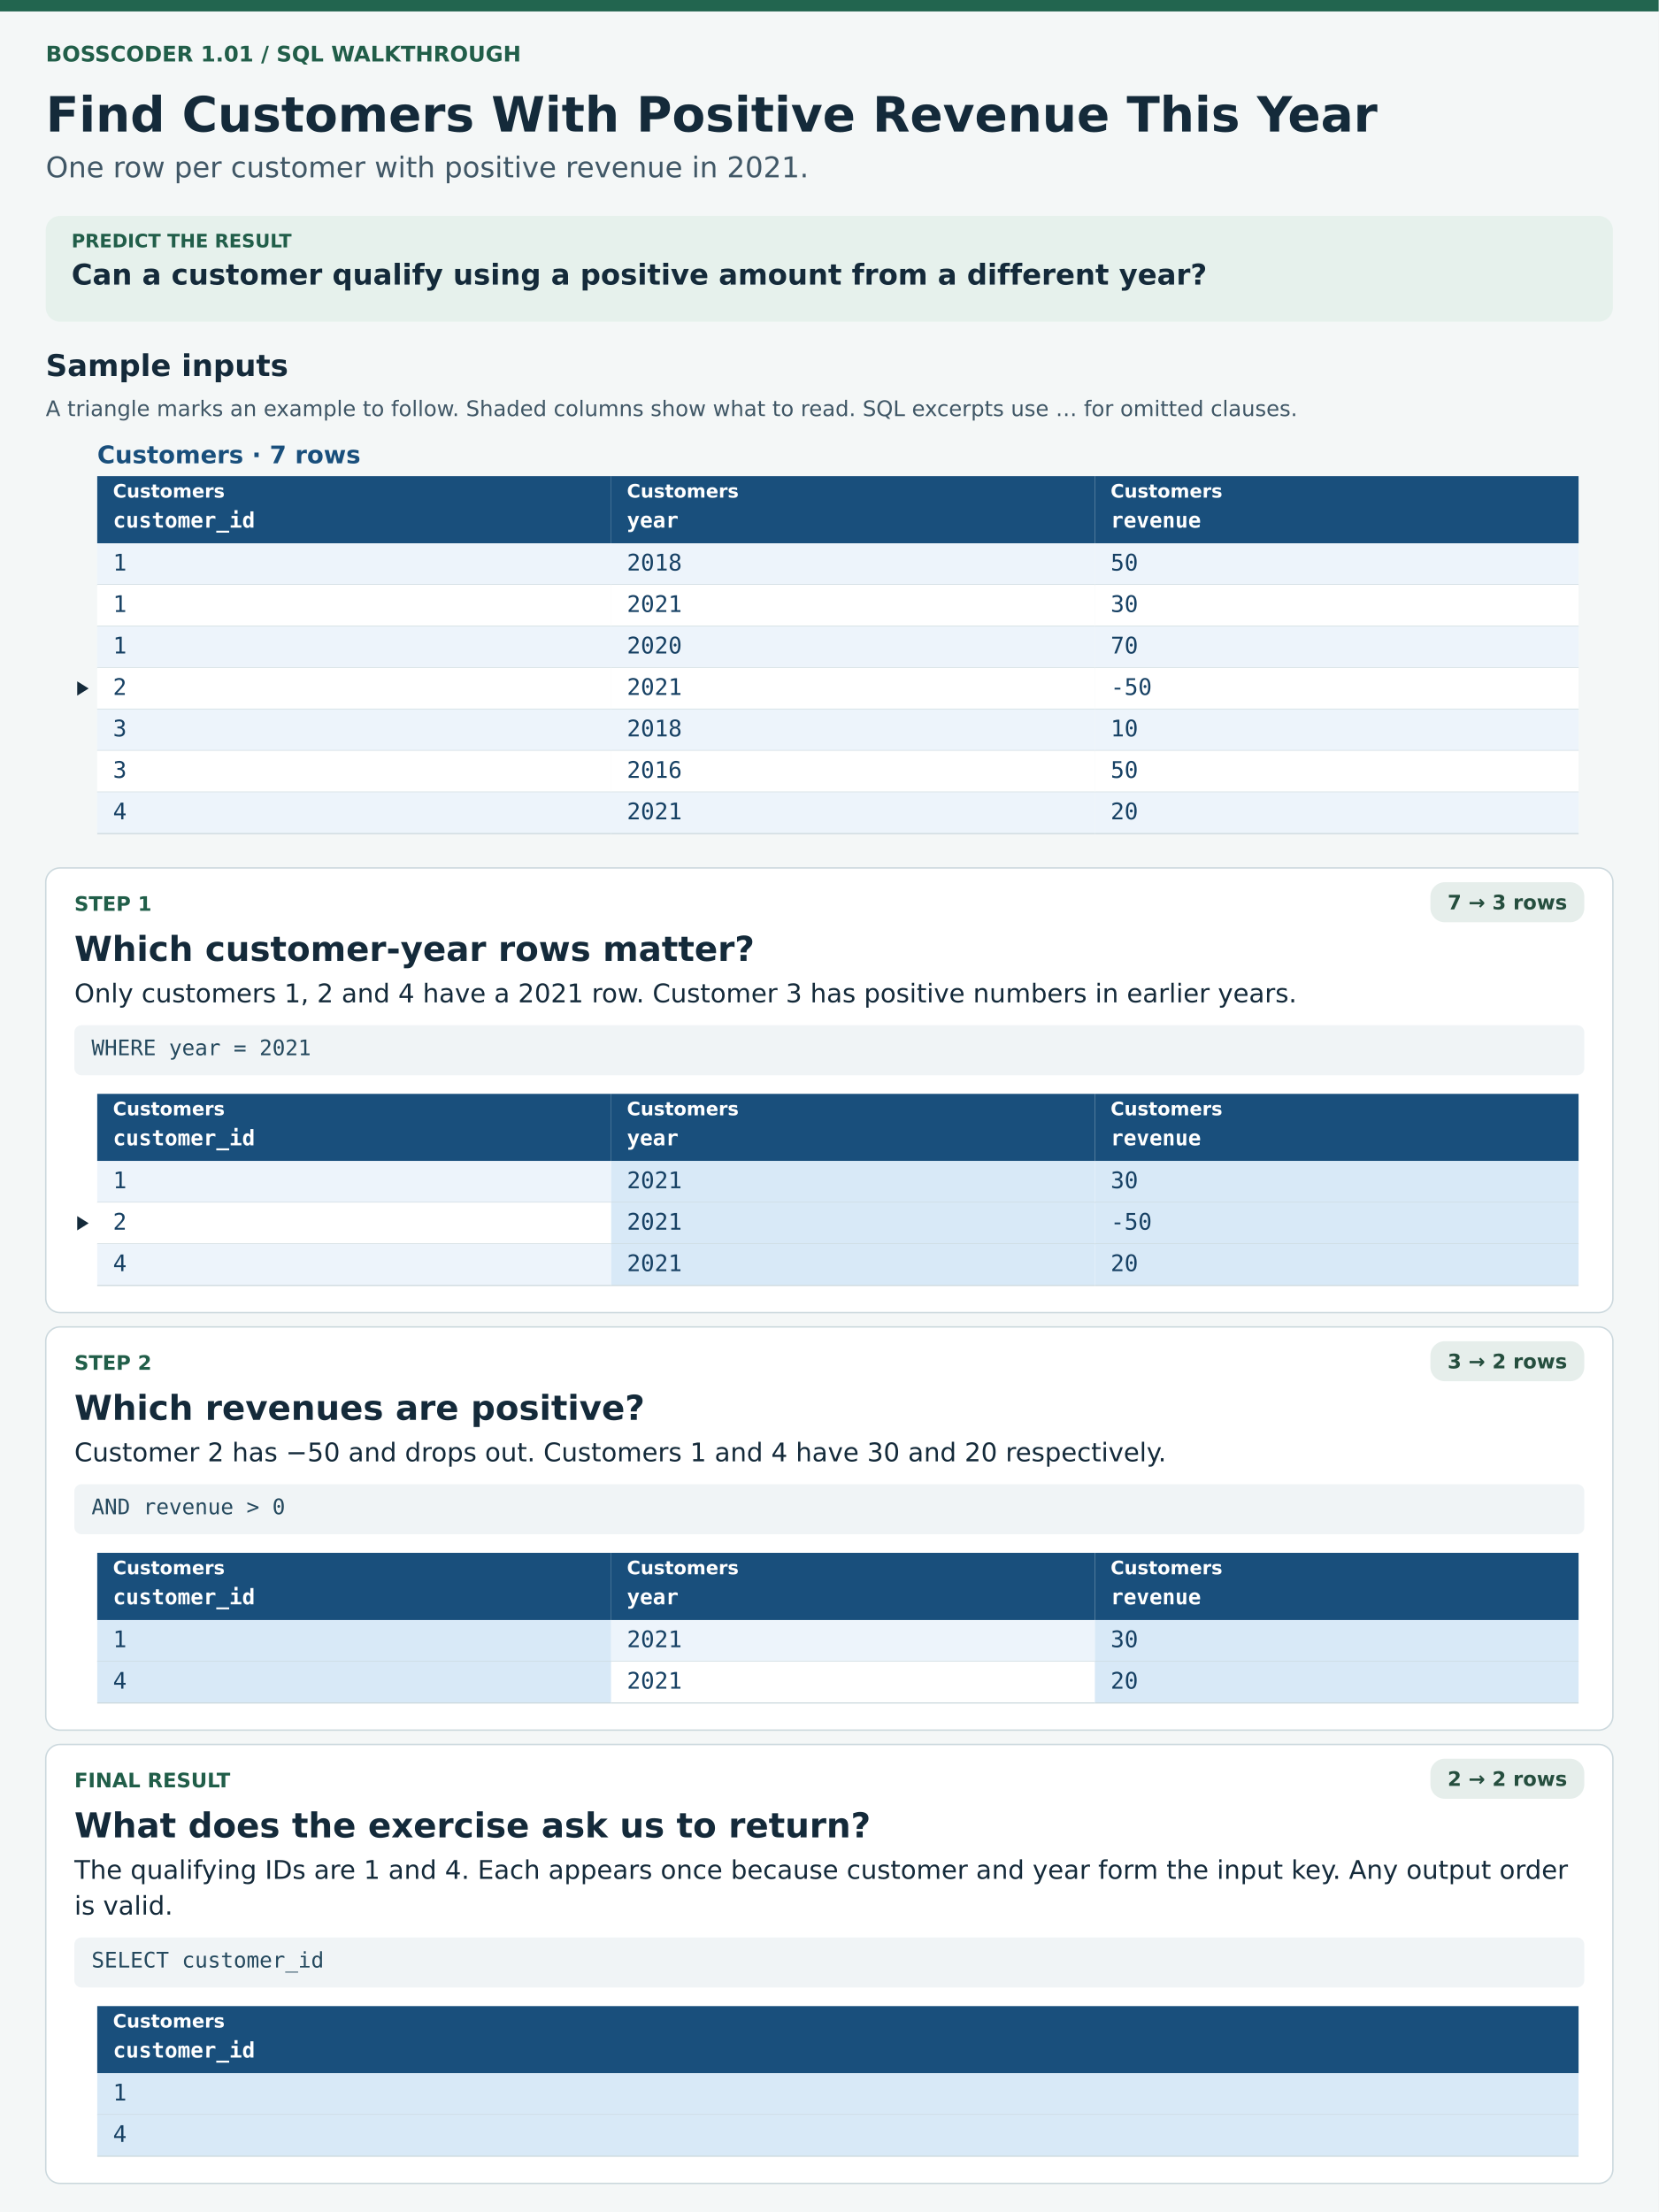
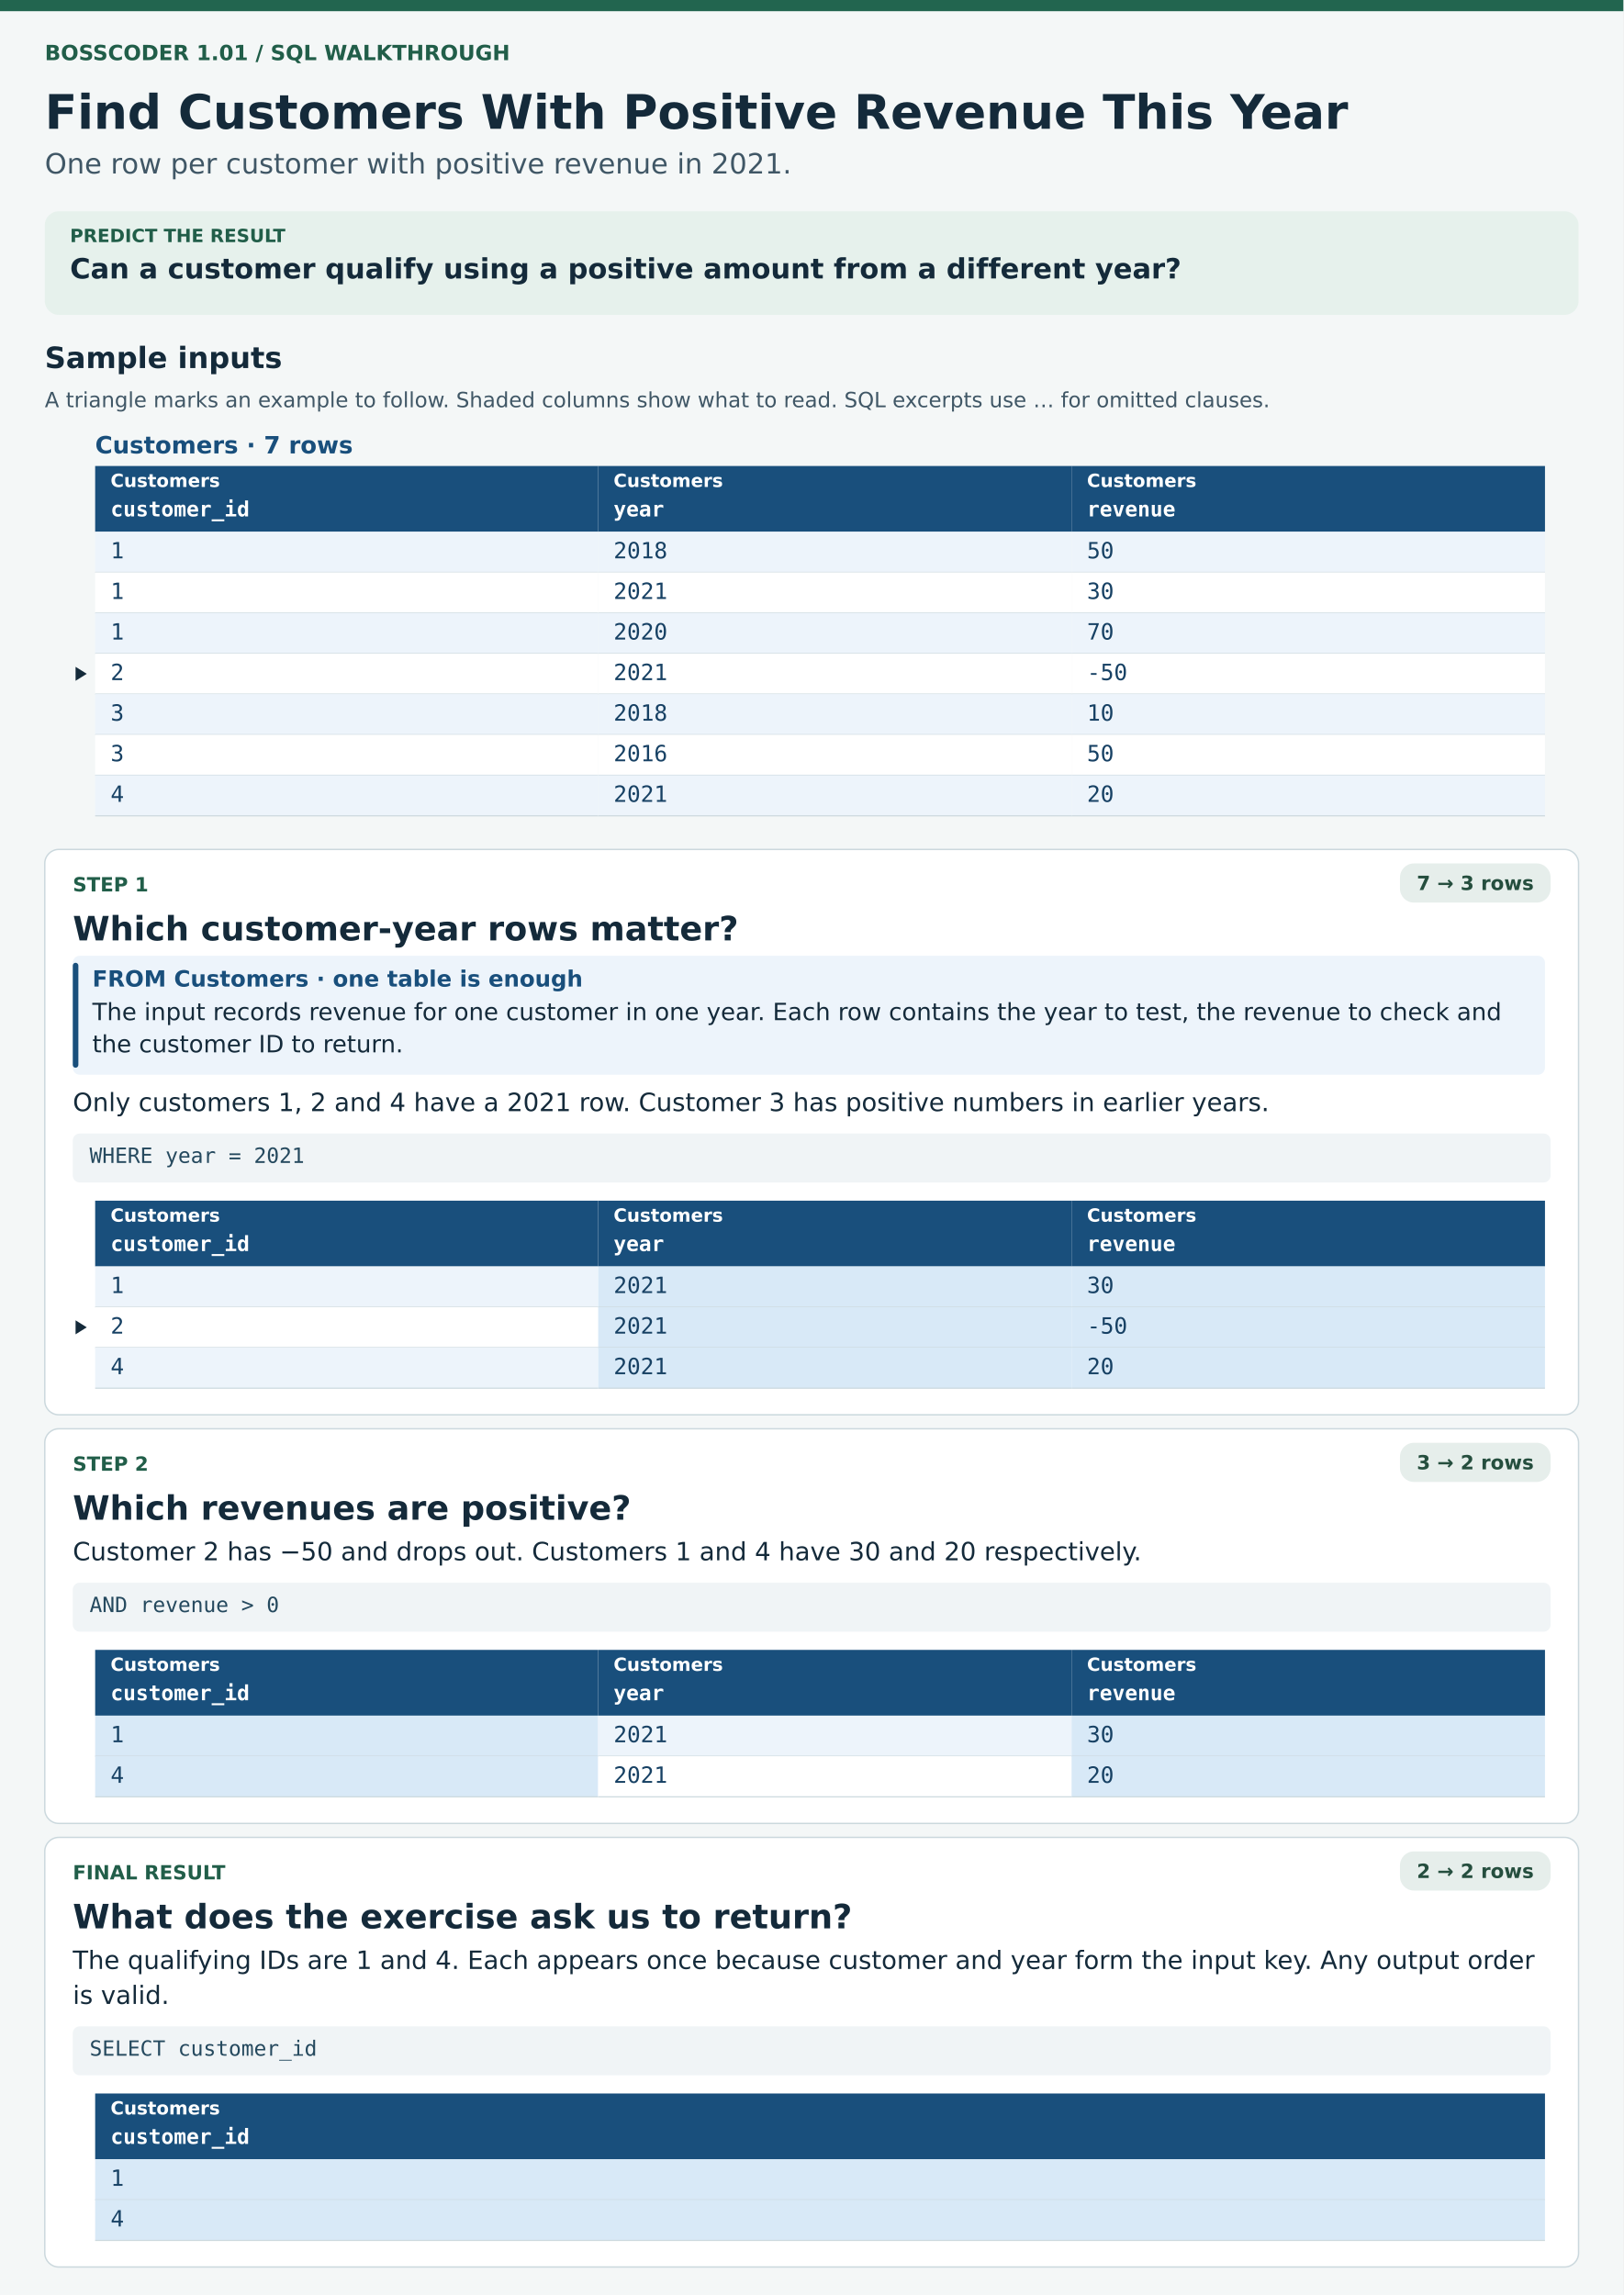
- <svg xmlns="http://www.w3.org/2000/svg" width="1160" height="1547" viewBox="0 0 1160 1547" role="img" aria-labelledby="title desc">
-   <rect width="1160" height="1547" fill="#f4f7f7" />
+ <svg xmlns="http://www.w3.org/2000/svg" width="1160" height="1640" viewBox="0 0 1160 1640" role="img" aria-labelledby="title desc">
+   <rect width="1160" height="1640" fill="#f4f7f7" />
  <rect x="0" y="0" width="1160" height="8" rx="0" fill="#22654f" />
  <text x="32" y="43" font-family="DejaVu Sans, sans-serif" font-size="15" fill="#215e49" font-weight="700">BOSSCODER  1.01    /    SQL WALKTHROUGH</text>
  <text x="32" y="92" font-family="DejaVu Sans, sans-serif" font-size="34" fill="#142a3a" font-weight="700">Find Customers With Positive Revenue This Year</text>
  <text x="32" y="124" font-family="DejaVu Sans, sans-serif" font-size="20" fill="#405766">One row per customer with positive revenue in 2021.</text>
  <rect x="32" y="151" width="1096" height="74" rx="10" fill="#e6f1ec" />
  <text x="50" y="173" font-family="DejaVu Sans, sans-serif" font-size="13" fill="#215e49" font-weight="700">PREDICT THE RESULT</text>
  <text x="50" y="199" font-family="DejaVu Sans, sans-serif" font-size="20" fill="#142a3a" font-weight="700">Can a customer qualify using a positive amount from a different year?</text>
  <text x="32" y="263" font-family="DejaVu Sans, sans-serif" font-size="21" fill="#142a3a" font-weight="700">Sample inputs</text>
  <text x="32" y="291" font-family="DejaVu Sans, sans-serif" font-size="15" fill="#405766">A triangle marks an example to follow. Shaded columns show what to read. SQL excerpts use … for omitted clauses.</text>
  <text x="68" y="324" font-family="DejaVu Sans, sans-serif" font-size="17" fill="#194f7c" font-weight="700">Customers  ·  7 rows</text>
  <rect x="68" y="333" width="359.438" height="47" rx="0" fill="#194f7c" />
  <text x="79" y="348" font-family="DejaVu Sans, sans-serif" font-size="13" fill="#ffffff" font-weight="700">Customers</text>
  <text x="79" y="369" font-family="DejaVu Sans Mono, monospace" font-size="15" fill="#ffffff" font-weight="700">customer_id</text>
  <rect x="427.438" y="333" width="338.281" height="47" rx="0" fill="#194f7c" />
  <text x="438.438" y="348" font-family="DejaVu Sans, sans-serif" font-size="13" fill="#ffffff" font-weight="700">Customers</text>
  <text x="438.438" y="369" font-family="DejaVu Sans Mono, monospace" font-size="15" fill="#ffffff" font-weight="700">year</text>
  <rect x="765.719" y="333" width="338.281" height="47" rx="0" fill="#194f7c" />
  <text x="776.719" y="348" font-family="DejaVu Sans, sans-serif" font-size="13" fill="#ffffff" font-weight="700">Customers</text>
  <text x="776.719" y="369" font-family="DejaVu Sans Mono, monospace" font-size="15" fill="#ffffff" font-weight="700">revenue</text>
  <rect x="68" y="380" width="359.438" height="29" rx="0" fill="#edf4fb" />
  <text x="79" y="399" font-family="DejaVu Sans Mono, monospace" font-size="16" fill="#174164">1</text>
  <path d="M68 409L427.438 409" fill="none" stroke="#cbd8dd" stroke-width="0.8" />
  <rect x="427.438" y="380" width="338.281" height="29" rx="0" fill="#edf4fb" />
  <text x="438.438" y="399" font-family="DejaVu Sans Mono, monospace" font-size="16" fill="#174164">2018</text>
  <path d="M427.438 409L765.719 409" fill="none" stroke="#cbd8dd" stroke-width="0.8" />
  <rect x="765.719" y="380" width="338.281" height="29" rx="0" fill="#edf4fb" />
  <text x="776.719" y="399" font-family="DejaVu Sans Mono, monospace" font-size="16" fill="#174164">50</text>
  <path d="M765.719 409L1104 409" fill="none" stroke="#cbd8dd" stroke-width="0.8" />
  <rect x="68" y="409" width="359.438" height="29" rx="0" fill="#ffffff" />
  <text x="79" y="428" font-family="DejaVu Sans Mono, monospace" font-size="16" fill="#174164">1</text>
  <path d="M68 438L427.438 438" fill="none" stroke="#cbd8dd" stroke-width="0.8" />
  <rect x="427.438" y="409" width="338.281" height="29" rx="0" fill="#ffffff" />
  <text x="438.438" y="428" font-family="DejaVu Sans Mono, monospace" font-size="16" fill="#174164">2021</text>
  <path d="M427.438 438L765.719 438" fill="none" stroke="#cbd8dd" stroke-width="0.8" />
  <rect x="765.719" y="409" width="338.281" height="29" rx="0" fill="#ffffff" />
  <text x="776.719" y="428" font-family="DejaVu Sans Mono, monospace" font-size="16" fill="#174164">30</text>
  <path d="M765.719 438L1104 438" fill="none" stroke="#cbd8dd" stroke-width="0.8" />
  <rect x="68" y="438" width="359.438" height="29" rx="0" fill="#edf4fb" />
  <text x="79" y="457" font-family="DejaVu Sans Mono, monospace" font-size="16" fill="#174164">1</text>
  <path d="M68 467L427.438 467" fill="none" stroke="#cbd8dd" stroke-width="0.8" />
  <rect x="427.438" y="438" width="338.281" height="29" rx="0" fill="#edf4fb" />
  <text x="438.438" y="457" font-family="DejaVu Sans Mono, monospace" font-size="16" fill="#174164">2020</text>
  <path d="M427.438 467L765.719 467" fill="none" stroke="#cbd8dd" stroke-width="0.8" />
  <rect x="765.719" y="438" width="338.281" height="29" rx="0" fill="#edf4fb" />
  <text x="776.719" y="457" font-family="DejaVu Sans Mono, monospace" font-size="16" fill="#174164">70</text>
  <path d="M765.719 467L1104 467" fill="none" stroke="#cbd8dd" stroke-width="0.8" />
  <path d="M54 476.5l8 5-8 5z" fill="#142a3a" />
  <rect x="68" y="467" width="359.438" height="29" rx="0" fill="#ffffff" />
  <text x="79" y="486" font-family="DejaVu Sans Mono, monospace" font-size="16" fill="#174164">2</text>
  <path d="M68 496L427.438 496" fill="none" stroke="#cbd8dd" stroke-width="0.8" />
  <rect x="427.438" y="467" width="338.281" height="29" rx="0" fill="#ffffff" />
  <text x="438.438" y="486" font-family="DejaVu Sans Mono, monospace" font-size="16" fill="#174164">2021</text>
  <path d="M427.438 496L765.719 496" fill="none" stroke="#cbd8dd" stroke-width="0.8" />
  <rect x="765.719" y="467" width="338.281" height="29" rx="0" fill="#ffffff" />
  <text x="776.719" y="486" font-family="DejaVu Sans Mono, monospace" font-size="16" fill="#174164">-50</text>
  <path d="M765.719 496L1104 496" fill="none" stroke="#cbd8dd" stroke-width="0.8" />
  <rect x="68" y="496" width="359.438" height="29" rx="0" fill="#edf4fb" />
  <text x="79" y="515" font-family="DejaVu Sans Mono, monospace" font-size="16" fill="#174164">3</text>
  <path d="M68 525L427.438 525" fill="none" stroke="#cbd8dd" stroke-width="0.8" />
  <rect x="427.438" y="496" width="338.281" height="29" rx="0" fill="#edf4fb" />
  <text x="438.438" y="515" font-family="DejaVu Sans Mono, monospace" font-size="16" fill="#174164">2018</text>
  <path d="M427.438 525L765.719 525" fill="none" stroke="#cbd8dd" stroke-width="0.8" />
  <rect x="765.719" y="496" width="338.281" height="29" rx="0" fill="#edf4fb" />
  <text x="776.719" y="515" font-family="DejaVu Sans Mono, monospace" font-size="16" fill="#174164">10</text>
  <path d="M765.719 525L1104 525" fill="none" stroke="#cbd8dd" stroke-width="0.8" />
  <rect x="68" y="525" width="359.438" height="29" rx="0" fill="#ffffff" />
  <text x="79" y="544" font-family="DejaVu Sans Mono, monospace" font-size="16" fill="#174164">3</text>
  <path d="M68 554L427.438 554" fill="none" stroke="#cbd8dd" stroke-width="0.8" />
  <rect x="427.438" y="525" width="338.281" height="29" rx="0" fill="#ffffff" />
  <text x="438.438" y="544" font-family="DejaVu Sans Mono, monospace" font-size="16" fill="#174164">2016</text>
  <path d="M427.438 554L765.719 554" fill="none" stroke="#cbd8dd" stroke-width="0.8" />
  <rect x="765.719" y="525" width="338.281" height="29" rx="0" fill="#ffffff" />
  <text x="776.719" y="544" font-family="DejaVu Sans Mono, monospace" font-size="16" fill="#174164">50</text>
  <path d="M765.719 554L1104 554" fill="none" stroke="#cbd8dd" stroke-width="0.8" />
  <rect x="68" y="554" width="359.438" height="29" rx="0" fill="#edf4fb" />
  <text x="79" y="573" font-family="DejaVu Sans Mono, monospace" font-size="16" fill="#174164">4</text>
  <path d="M68 583L427.438 583" fill="none" stroke="#cbd8dd" stroke-width="0.8" />
  <rect x="427.438" y="554" width="338.281" height="29" rx="0" fill="#edf4fb" />
  <text x="438.438" y="573" font-family="DejaVu Sans Mono, monospace" font-size="16" fill="#174164">2021</text>
  <path d="M427.438 583L765.719 583" fill="none" stroke="#cbd8dd" stroke-width="0.8" />
  <rect x="765.719" y="554" width="338.281" height="29" rx="0" fill="#edf4fb" />
  <text x="776.719" y="573" font-family="DejaVu Sans Mono, monospace" font-size="16" fill="#174164">20</text>
  <path d="M765.719 583L1104 583" fill="none" stroke="#cbd8dd" stroke-width="0.8" />
-   <rect x="32" y="607" width="1096" height="311" rx="10" fill="white" stroke="#cbd8dd" />
+   <rect x="32" y="607" width="1096" height="404" rx="10" fill="white" stroke="#cbd8dd" />
  <text x="52" y="637" font-family="DejaVu Sans, sans-serif" font-size="14" fill="#215e49" font-weight="700">STEP 1</text>
  <rect x="1000.38" y="617" width="107.625" height="28" rx="10" fill="#e6eeeb" />
  <text x="1012.38" y="636" font-family="DejaVu Sans, sans-serif" font-size="14" fill="#254e3e" font-weight="700">7 → 3 rows</text>
  <text x="52" y="672" font-family="DejaVu Sans, sans-serif" font-size="24" fill="#142a3a" font-weight="700">Which customer-year rows matter?</text>
-   <text x="52" y="701" font-family="DejaVu Sans, sans-serif" font-size="18" fill="#142a3a">Only customers 1, 2 and 4 have a 2021 row. Customer 3 has positive numbers in earlier years.</text>
-   <rect x="52" y="717" width="1056" height="35" rx="5" fill="#f0f4f6" />
-   <text x="64" y="738" font-family="DejaVu Sans Mono, monospace" font-size="15" fill="#25495e">WHERE year = 2021</text>
-   <rect x="68" y="765" width="359.438" height="47" rx="0" fill="#194f7c" />
-   <text x="79" y="780" font-family="DejaVu Sans, sans-serif" font-size="13" fill="#ffffff" font-weight="700">Customers</text>
-   <text x="79" y="801" font-family="DejaVu Sans Mono, monospace" font-size="15" fill="#ffffff" font-weight="700">customer_id</text>
-   <rect x="427.438" y="765" width="338.281" height="47" rx="0" fill="#194f7c" />
-   <text x="438.438" y="780" font-family="DejaVu Sans, sans-serif" font-size="13" fill="#ffffff" font-weight="700">Customers</text>
-   <text x="438.438" y="801" font-family="DejaVu Sans Mono, monospace" font-size="15" fill="#ffffff" font-weight="700">year</text>
-   <rect x="765.719" y="765" width="338.281" height="47" rx="0" fill="#194f7c" />
-   <text x="776.719" y="780" font-family="DejaVu Sans, sans-serif" font-size="13" fill="#ffffff" font-weight="700">Customers</text>
-   <text x="776.719" y="801" font-family="DejaVu Sans Mono, monospace" font-size="15" fill="#ffffff" font-weight="700">revenue</text>
-   <rect x="68" y="812" width="359.438" height="29" rx="0" fill="#edf4fb" />
-   <text x="79" y="831" font-family="DejaVu Sans Mono, monospace" font-size="16" fill="#174164">1</text>
-   <path d="M68 841L427.438 841" fill="none" stroke="#cbd8dd" stroke-width="0.8" />
-   <rect x="427.438" y="812" width="338.281" height="29" rx="0" fill="#d8e9f7" />
-   <text x="438.438" y="831" font-family="DejaVu Sans Mono, monospace" font-size="16" fill="#174164">2021</text>
-   <path d="M427.438 841L765.719 841" fill="none" stroke="#cbd8dd" stroke-width="0.8" />
-   <rect x="765.719" y="812" width="338.281" height="29" rx="0" fill="#d8e9f7" />
-   <text x="776.719" y="831" font-family="DejaVu Sans Mono, monospace" font-size="16" fill="#174164">30</text>
-   <path d="M765.719 841L1104 841" fill="none" stroke="#cbd8dd" stroke-width="0.8" />
-   <path d="M54 850.5l8 5-8 5z" fill="#142a3a" />
-   <rect x="68" y="841" width="359.438" height="29" rx="0" fill="#ffffff" />
-   <text x="79" y="860" font-family="DejaVu Sans Mono, monospace" font-size="16" fill="#174164">2</text>
-   <path d="M68 870L427.438 870" fill="none" stroke="#cbd8dd" stroke-width="0.8" />
-   <rect x="427.438" y="841" width="338.281" height="29" rx="0" fill="#d8e9f7" />
-   <text x="438.438" y="860" font-family="DejaVu Sans Mono, monospace" font-size="16" fill="#174164">2021</text>
-   <path d="M427.438 870L765.719 870" fill="none" stroke="#cbd8dd" stroke-width="0.8" />
-   <rect x="765.719" y="841" width="338.281" height="29" rx="0" fill="#d8e9f7" />
-   <text x="776.719" y="860" font-family="DejaVu Sans Mono, monospace" font-size="16" fill="#174164">-50</text>
-   <path d="M765.719 870L1104 870" fill="none" stroke="#cbd8dd" stroke-width="0.8" />
-   <rect x="68" y="870" width="359.438" height="29" rx="0" fill="#edf4fb" />
-   <text x="79" y="889" font-family="DejaVu Sans Mono, monospace" font-size="16" fill="#174164">4</text>
-   <path d="M68 899L427.438 899" fill="none" stroke="#cbd8dd" stroke-width="0.8" />
-   <rect x="427.438" y="870" width="338.281" height="29" rx="0" fill="#d8e9f7" />
-   <text x="438.438" y="889" font-family="DejaVu Sans Mono, monospace" font-size="16" fill="#174164">2021</text>
-   <path d="M427.438 899L765.719 899" fill="none" stroke="#cbd8dd" stroke-width="0.8" />
-   <rect x="765.719" y="870" width="338.281" height="29" rx="0" fill="#d8e9f7" />
-   <text x="776.719" y="889" font-family="DejaVu Sans Mono, monospace" font-size="16" fill="#174164">20</text>
-   <path d="M765.719 899L1104 899" fill="none" stroke="#cbd8dd" stroke-width="0.8" />
-   <rect x="32" y="928" width="1096" height="282" rx="10" fill="white" stroke="#cbd8dd" />
-   <text x="52" y="958" font-family="DejaVu Sans, sans-serif" font-size="14" fill="#215e49" font-weight="700">STEP 2</text>
-   <rect x="1000.38" y="938" width="107.625" height="28" rx="10" fill="#e6eeeb" />
-   <text x="1012.38" y="957" font-family="DejaVu Sans, sans-serif" font-size="14" fill="#254e3e" font-weight="700">3 → 2 rows</text>
-   <text x="52" y="993" font-family="DejaVu Sans, sans-serif" font-size="24" fill="#142a3a" font-weight="700">Which revenues are positive?</text>
-   <text x="52" y="1022" font-family="DejaVu Sans, sans-serif" font-size="18" fill="#142a3a">Customer 2 has −50 and drops out. Customers 1 and 4 have 30 and 20 respectively.</text>
-   <rect x="52" y="1038" width="1056" height="35" rx="5" fill="#f0f4f6" />
-   <text x="64" y="1059" font-family="DejaVu Sans Mono, monospace" font-size="15" fill="#25495e">AND revenue &gt; 0</text>
-   <rect x="68" y="1086" width="359.438" height="47" rx="0" fill="#194f7c" />
-   <text x="79" y="1101" font-family="DejaVu Sans, sans-serif" font-size="13" fill="#ffffff" font-weight="700">Customers</text>
-   <text x="79" y="1122" font-family="DejaVu Sans Mono, monospace" font-size="15" fill="#ffffff" font-weight="700">customer_id</text>
-   <rect x="427.438" y="1086" width="338.281" height="47" rx="0" fill="#194f7c" />
-   <text x="438.438" y="1101" font-family="DejaVu Sans, sans-serif" font-size="13" fill="#ffffff" font-weight="700">Customers</text>
-   <text x="438.438" y="1122" font-family="DejaVu Sans Mono, monospace" font-size="15" fill="#ffffff" font-weight="700">year</text>
-   <rect x="765.719" y="1086" width="338.281" height="47" rx="0" fill="#194f7c" />
-   <text x="776.719" y="1101" font-family="DejaVu Sans, sans-serif" font-size="13" fill="#ffffff" font-weight="700">Customers</text>
-   <text x="776.719" y="1122" font-family="DejaVu Sans Mono, monospace" font-size="15" fill="#ffffff" font-weight="700">revenue</text>
-   <rect x="68" y="1133" width="359.438" height="29" rx="0" fill="#d8e9f7" />
-   <text x="79" y="1152" font-family="DejaVu Sans Mono, monospace" font-size="16" fill="#174164">1</text>
-   <path d="M68 1162L427.438 1162" fill="none" stroke="#cbd8dd" stroke-width="0.8" />
-   <rect x="427.438" y="1133" width="338.281" height="29" rx="0" fill="#edf4fb" />
-   <text x="438.438" y="1152" font-family="DejaVu Sans Mono, monospace" font-size="16" fill="#174164">2021</text>
-   <path d="M427.438 1162L765.719 1162" fill="none" stroke="#cbd8dd" stroke-width="0.8" />
-   <rect x="765.719" y="1133" width="338.281" height="29" rx="0" fill="#d8e9f7" />
-   <text x="776.719" y="1152" font-family="DejaVu Sans Mono, monospace" font-size="16" fill="#174164">30</text>
-   <path d="M765.719 1162L1104 1162" fill="none" stroke="#cbd8dd" stroke-width="0.8" />
-   <rect x="68" y="1162" width="359.438" height="29" rx="0" fill="#d8e9f7" />
-   <text x="79" y="1181" font-family="DejaVu Sans Mono, monospace" font-size="16" fill="#174164">4</text>
-   <path d="M68 1191L427.438 1191" fill="none" stroke="#cbd8dd" stroke-width="0.8" />
-   <rect x="427.438" y="1162" width="338.281" height="29" rx="0" fill="#ffffff" />
-   <text x="438.438" y="1181" font-family="DejaVu Sans Mono, monospace" font-size="16" fill="#174164">2021</text>
-   <path d="M427.438 1191L765.719 1191" fill="none" stroke="#cbd8dd" stroke-width="0.8" />
-   <rect x="765.719" y="1162" width="338.281" height="29" rx="0" fill="#d8e9f7" />
-   <text x="776.719" y="1181" font-family="DejaVu Sans Mono, monospace" font-size="16" fill="#174164">20</text>
-   <path d="M765.719 1191L1104 1191" fill="none" stroke="#cbd8dd" stroke-width="0.8" />
-   <rect x="32" y="1220" width="1096" height="307" rx="10" fill="white" stroke="#cbd8dd" />
-   <text x="52" y="1250" font-family="DejaVu Sans, sans-serif" font-size="14" fill="#215e49" font-weight="700">FINAL RESULT</text>
-   <rect x="1000.38" y="1230" width="107.625" height="28" rx="10" fill="#e6eeeb" />
-   <text x="1012.38" y="1249" font-family="DejaVu Sans, sans-serif" font-size="14" fill="#254e3e" font-weight="700">2 → 2 rows</text>
-   <text x="52" y="1285" font-family="DejaVu Sans, sans-serif" font-size="24" fill="#142a3a" font-weight="700">What does the exercise ask us to return?</text>
-   <text x="52" y="1314" font-family="DejaVu Sans, sans-serif" font-size="18" fill="#142a3a">The qualifying IDs are 1 and 4. Each appears once because customer and year form the input key. Any output order</text>
-   <text x="52" y="1339" font-family="DejaVu Sans, sans-serif" font-size="18" fill="#142a3a">is valid.</text>
-   <rect x="52" y="1355" width="1056" height="35" rx="5" fill="#f0f4f6" />
-   <text x="64" y="1376" font-family="DejaVu Sans Mono, monospace" font-size="15" fill="#25495e">SELECT customer_id</text>
-   <rect x="68" y="1403" width="1036" height="47" rx="0" fill="#194f7c" />
-   <text x="79" y="1418" font-family="DejaVu Sans, sans-serif" font-size="13" fill="#ffffff" font-weight="700">Customers</text>
-   <text x="79" y="1439" font-family="DejaVu Sans Mono, monospace" font-size="15" fill="#ffffff" font-weight="700">customer_id</text>
-   <rect x="68" y="1450" width="1036" height="29" rx="0" fill="#d8e9f7" />
-   <text x="79" y="1469" font-family="DejaVu Sans Mono, monospace" font-size="16" fill="#174164">1</text>
-   <path d="M68 1479L1104 1479" fill="none" stroke="#cbd8dd" stroke-width="0.8" />
-   <rect x="68" y="1479" width="1036" height="29" rx="0" fill="#d8e9f7" />
-   <text x="79" y="1498" font-family="DejaVu Sans Mono, monospace" font-size="16" fill="#174164">4</text>
-   <path d="M68 1508L1104 1508" fill="none" stroke="#cbd8dd" stroke-width="0.8" />
+   <g role="group" aria-label="FROM Customers · one table is enough" data-decision="1">
+     <rect x="52" y="683" width="1052" height="85" rx="5" fill="#edf4fb" />
+     <rect x="52" y="688" width="4" height="75" rx="2" fill="#194f7c" />
+     <text x="66" y="705" font-family="DejaVu Sans, sans-serif" font-size="16" fill="#194f7c" font-weight="700">FROM Customers · one table is enough</text>
+     <text x="66" y="729" font-family="DejaVu Sans, sans-serif" font-size="17" fill="#142a3a">The input records revenue for one customer in one year. Each row contains the year to test, the revenue to check and</text>
+     <text x="66" y="752" font-family="DejaVu Sans, sans-serif" font-size="17" fill="#142a3a">the customer ID to return.</text>
+   </g>
+   <text x="52" y="794" font-family="DejaVu Sans, sans-serif" font-size="18" fill="#142a3a">Only customers 1, 2 and 4 have a 2021 row. Customer 3 has positive numbers in earlier years.</text>
+   <rect x="52" y="810" width="1056" height="35" rx="5" fill="#f0f4f6" />
+   <text x="64" y="831" font-family="DejaVu Sans Mono, monospace" font-size="15" fill="#25495e">WHERE year = 2021</text>
+   <rect x="68" y="858" width="359.438" height="47" rx="0" fill="#194f7c" />
+   <text x="79" y="873" font-family="DejaVu Sans, sans-serif" font-size="13" fill="#ffffff" font-weight="700">Customers</text>
+   <text x="79" y="894" font-family="DejaVu Sans Mono, monospace" font-size="15" fill="#ffffff" font-weight="700">customer_id</text>
+   <rect x="427.438" y="858" width="338.281" height="47" rx="0" fill="#194f7c" />
+   <text x="438.438" y="873" font-family="DejaVu Sans, sans-serif" font-size="13" fill="#ffffff" font-weight="700">Customers</text>
+   <text x="438.438" y="894" font-family="DejaVu Sans Mono, monospace" font-size="15" fill="#ffffff" font-weight="700">year</text>
+   <rect x="765.719" y="858" width="338.281" height="47" rx="0" fill="#194f7c" />
+   <text x="776.719" y="873" font-family="DejaVu Sans, sans-serif" font-size="13" fill="#ffffff" font-weight="700">Customers</text>
+   <text x="776.719" y="894" font-family="DejaVu Sans Mono, monospace" font-size="15" fill="#ffffff" font-weight="700">revenue</text>
+   <rect x="68" y="905" width="359.438" height="29" rx="0" fill="#edf4fb" />
+   <text x="79" y="924" font-family="DejaVu Sans Mono, monospace" font-size="16" fill="#174164">1</text>
+   <path d="M68 934L427.438 934" fill="none" stroke="#cbd8dd" stroke-width="0.8" />
+   <rect x="427.438" y="905" width="338.281" height="29" rx="0" fill="#d8e9f7" />
+   <text x="438.438" y="924" font-family="DejaVu Sans Mono, monospace" font-size="16" fill="#174164">2021</text>
+   <path d="M427.438 934L765.719 934" fill="none" stroke="#cbd8dd" stroke-width="0.8" />
+   <rect x="765.719" y="905" width="338.281" height="29" rx="0" fill="#d8e9f7" />
+   <text x="776.719" y="924" font-family="DejaVu Sans Mono, monospace" font-size="16" fill="#174164">30</text>
+   <path d="M765.719 934L1104 934" fill="none" stroke="#cbd8dd" stroke-width="0.8" />
+   <path d="M54 943.5l8 5-8 5z" fill="#142a3a" />
+   <rect x="68" y="934" width="359.438" height="29" rx="0" fill="#ffffff" />
+   <text x="79" y="953" font-family="DejaVu Sans Mono, monospace" font-size="16" fill="#174164">2</text>
+   <path d="M68 963L427.438 963" fill="none" stroke="#cbd8dd" stroke-width="0.8" />
+   <rect x="427.438" y="934" width="338.281" height="29" rx="0" fill="#d8e9f7" />
+   <text x="438.438" y="953" font-family="DejaVu Sans Mono, monospace" font-size="16" fill="#174164">2021</text>
+   <path d="M427.438 963L765.719 963" fill="none" stroke="#cbd8dd" stroke-width="0.8" />
+   <rect x="765.719" y="934" width="338.281" height="29" rx="0" fill="#d8e9f7" />
+   <text x="776.719" y="953" font-family="DejaVu Sans Mono, monospace" font-size="16" fill="#174164">-50</text>
+   <path d="M765.719 963L1104 963" fill="none" stroke="#cbd8dd" stroke-width="0.8" />
+   <rect x="68" y="963" width="359.438" height="29" rx="0" fill="#edf4fb" />
+   <text x="79" y="982" font-family="DejaVu Sans Mono, monospace" font-size="16" fill="#174164">4</text>
+   <path d="M68 992L427.438 992" fill="none" stroke="#cbd8dd" stroke-width="0.8" />
+   <rect x="427.438" y="963" width="338.281" height="29" rx="0" fill="#d8e9f7" />
+   <text x="438.438" y="982" font-family="DejaVu Sans Mono, monospace" font-size="16" fill="#174164">2021</text>
+   <path d="M427.438 992L765.719 992" fill="none" stroke="#cbd8dd" stroke-width="0.8" />
+   <rect x="765.719" y="963" width="338.281" height="29" rx="0" fill="#d8e9f7" />
+   <text x="776.719" y="982" font-family="DejaVu Sans Mono, monospace" font-size="16" fill="#174164">20</text>
+   <path d="M765.719 992L1104 992" fill="none" stroke="#cbd8dd" stroke-width="0.8" />
+   <rect x="32" y="1021" width="1096" height="282" rx="10" fill="white" stroke="#cbd8dd" />
+   <text x="52" y="1051" font-family="DejaVu Sans, sans-serif" font-size="14" fill="#215e49" font-weight="700">STEP 2</text>
+   <rect x="1000.38" y="1031" width="107.625" height="28" rx="10" fill="#e6eeeb" />
+   <text x="1012.38" y="1050" font-family="DejaVu Sans, sans-serif" font-size="14" fill="#254e3e" font-weight="700">3 → 2 rows</text>
+   <text x="52" y="1086" font-family="DejaVu Sans, sans-serif" font-size="24" fill="#142a3a" font-weight="700">Which revenues are positive?</text>
+   <text x="52" y="1115" font-family="DejaVu Sans, sans-serif" font-size="18" fill="#142a3a">Customer 2 has −50 and drops out. Customers 1 and 4 have 30 and 20 respectively.</text>
+   <rect x="52" y="1131" width="1056" height="35" rx="5" fill="#f0f4f6" />
+   <text x="64" y="1152" font-family="DejaVu Sans Mono, monospace" font-size="15" fill="#25495e">AND revenue &gt; 0</text>
+   <rect x="68" y="1179" width="359.438" height="47" rx="0" fill="#194f7c" />
+   <text x="79" y="1194" font-family="DejaVu Sans, sans-serif" font-size="13" fill="#ffffff" font-weight="700">Customers</text>
+   <text x="79" y="1215" font-family="DejaVu Sans Mono, monospace" font-size="15" fill="#ffffff" font-weight="700">customer_id</text>
+   <rect x="427.438" y="1179" width="338.281" height="47" rx="0" fill="#194f7c" />
+   <text x="438.438" y="1194" font-family="DejaVu Sans, sans-serif" font-size="13" fill="#ffffff" font-weight="700">Customers</text>
+   <text x="438.438" y="1215" font-family="DejaVu Sans Mono, monospace" font-size="15" fill="#ffffff" font-weight="700">year</text>
+   <rect x="765.719" y="1179" width="338.281" height="47" rx="0" fill="#194f7c" />
+   <text x="776.719" y="1194" font-family="DejaVu Sans, sans-serif" font-size="13" fill="#ffffff" font-weight="700">Customers</text>
+   <text x="776.719" y="1215" font-family="DejaVu Sans Mono, monospace" font-size="15" fill="#ffffff" font-weight="700">revenue</text>
+   <rect x="68" y="1226" width="359.438" height="29" rx="0" fill="#d8e9f7" />
+   <text x="79" y="1245" font-family="DejaVu Sans Mono, monospace" font-size="16" fill="#174164">1</text>
+   <path d="M68 1255L427.438 1255" fill="none" stroke="#cbd8dd" stroke-width="0.8" />
+   <rect x="427.438" y="1226" width="338.281" height="29" rx="0" fill="#edf4fb" />
+   <text x="438.438" y="1245" font-family="DejaVu Sans Mono, monospace" font-size="16" fill="#174164">2021</text>
+   <path d="M427.438 1255L765.719 1255" fill="none" stroke="#cbd8dd" stroke-width="0.8" />
+   <rect x="765.719" y="1226" width="338.281" height="29" rx="0" fill="#d8e9f7" />
+   <text x="776.719" y="1245" font-family="DejaVu Sans Mono, monospace" font-size="16" fill="#174164">30</text>
+   <path d="M765.719 1255L1104 1255" fill="none" stroke="#cbd8dd" stroke-width="0.8" />
+   <rect x="68" y="1255" width="359.438" height="29" rx="0" fill="#d8e9f7" />
+   <text x="79" y="1274" font-family="DejaVu Sans Mono, monospace" font-size="16" fill="#174164">4</text>
+   <path d="M68 1284L427.438 1284" fill="none" stroke="#cbd8dd" stroke-width="0.8" />
+   <rect x="427.438" y="1255" width="338.281" height="29" rx="0" fill="#ffffff" />
+   <text x="438.438" y="1274" font-family="DejaVu Sans Mono, monospace" font-size="16" fill="#174164">2021</text>
+   <path d="M427.438 1284L765.719 1284" fill="none" stroke="#cbd8dd" stroke-width="0.8" />
+   <rect x="765.719" y="1255" width="338.281" height="29" rx="0" fill="#d8e9f7" />
+   <text x="776.719" y="1274" font-family="DejaVu Sans Mono, monospace" font-size="16" fill="#174164">20</text>
+   <path d="M765.719 1284L1104 1284" fill="none" stroke="#cbd8dd" stroke-width="0.8" />
+   <rect x="32" y="1313" width="1096" height="307" rx="10" fill="white" stroke="#cbd8dd" />
+   <text x="52" y="1343" font-family="DejaVu Sans, sans-serif" font-size="14" fill="#215e49" font-weight="700">FINAL RESULT</text>
+   <rect x="1000.38" y="1323" width="107.625" height="28" rx="10" fill="#e6eeeb" />
+   <text x="1012.38" y="1342" font-family="DejaVu Sans, sans-serif" font-size="14" fill="#254e3e" font-weight="700">2 → 2 rows</text>
+   <text x="52" y="1378" font-family="DejaVu Sans, sans-serif" font-size="24" fill="#142a3a" font-weight="700">What does the exercise ask us to return?</text>
+   <text x="52" y="1407" font-family="DejaVu Sans, sans-serif" font-size="18" fill="#142a3a">The qualifying IDs are 1 and 4. Each appears once because customer and year form the input key. Any output order</text>
+   <text x="52" y="1432" font-family="DejaVu Sans, sans-serif" font-size="18" fill="#142a3a">is valid.</text>
+   <rect x="52" y="1448" width="1056" height="35" rx="5" fill="#f0f4f6" />
+   <text x="64" y="1469" font-family="DejaVu Sans Mono, monospace" font-size="15" fill="#25495e">SELECT customer_id</text>
+   <rect x="68" y="1496" width="1036" height="47" rx="0" fill="#194f7c" />
+   <text x="79" y="1511" font-family="DejaVu Sans, sans-serif" font-size="13" fill="#ffffff" font-weight="700">Customers</text>
+   <text x="79" y="1532" font-family="DejaVu Sans Mono, monospace" font-size="15" fill="#ffffff" font-weight="700">customer_id</text>
+   <rect x="68" y="1543" width="1036" height="29" rx="0" fill="#d8e9f7" />
+   <text x="79" y="1562" font-family="DejaVu Sans Mono, monospace" font-size="16" fill="#174164">1</text>
+   <path d="M68 1572L1104 1572" fill="none" stroke="#cbd8dd" stroke-width="0.8" />
+   <rect x="68" y="1572" width="1036" height="29" rx="0" fill="#d8e9f7" />
+   <text x="79" y="1591" font-family="DejaVu Sans Mono, monospace" font-size="16" fill="#174164">4</text>
+   <path d="M68 1601L1104 1601" fill="none" stroke="#cbd8dd" stroke-width="0.8" />
</svg>
